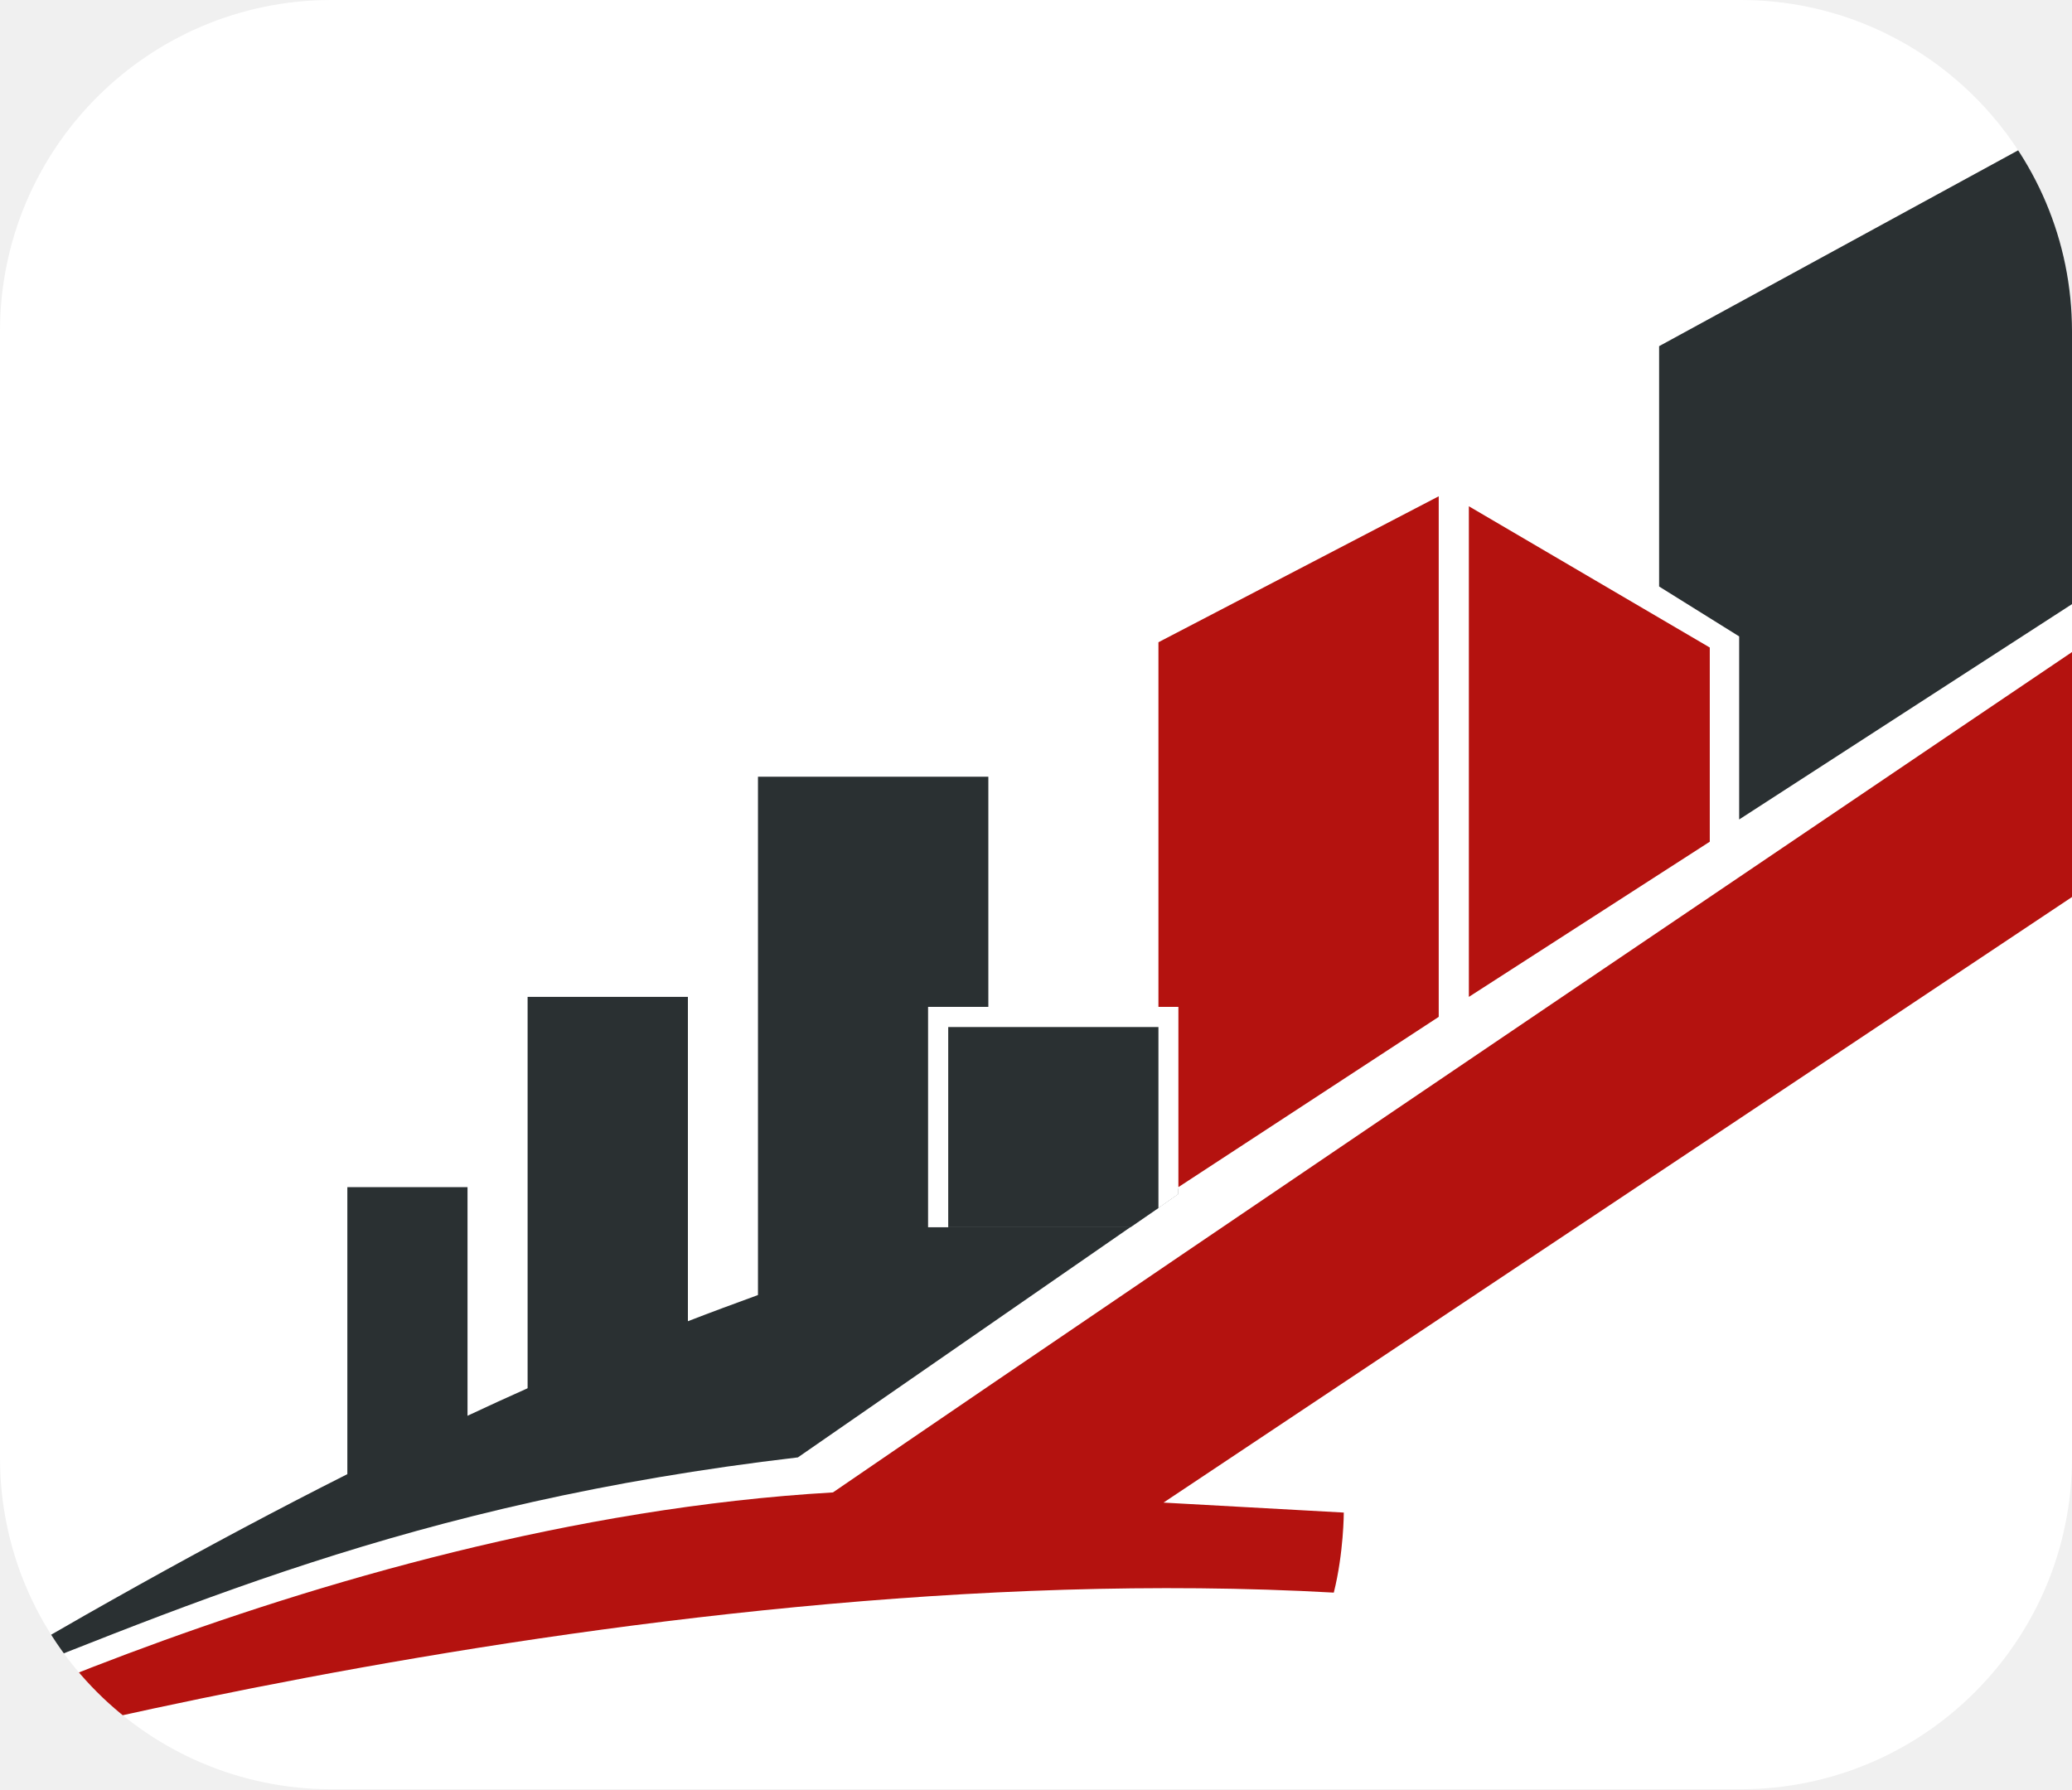
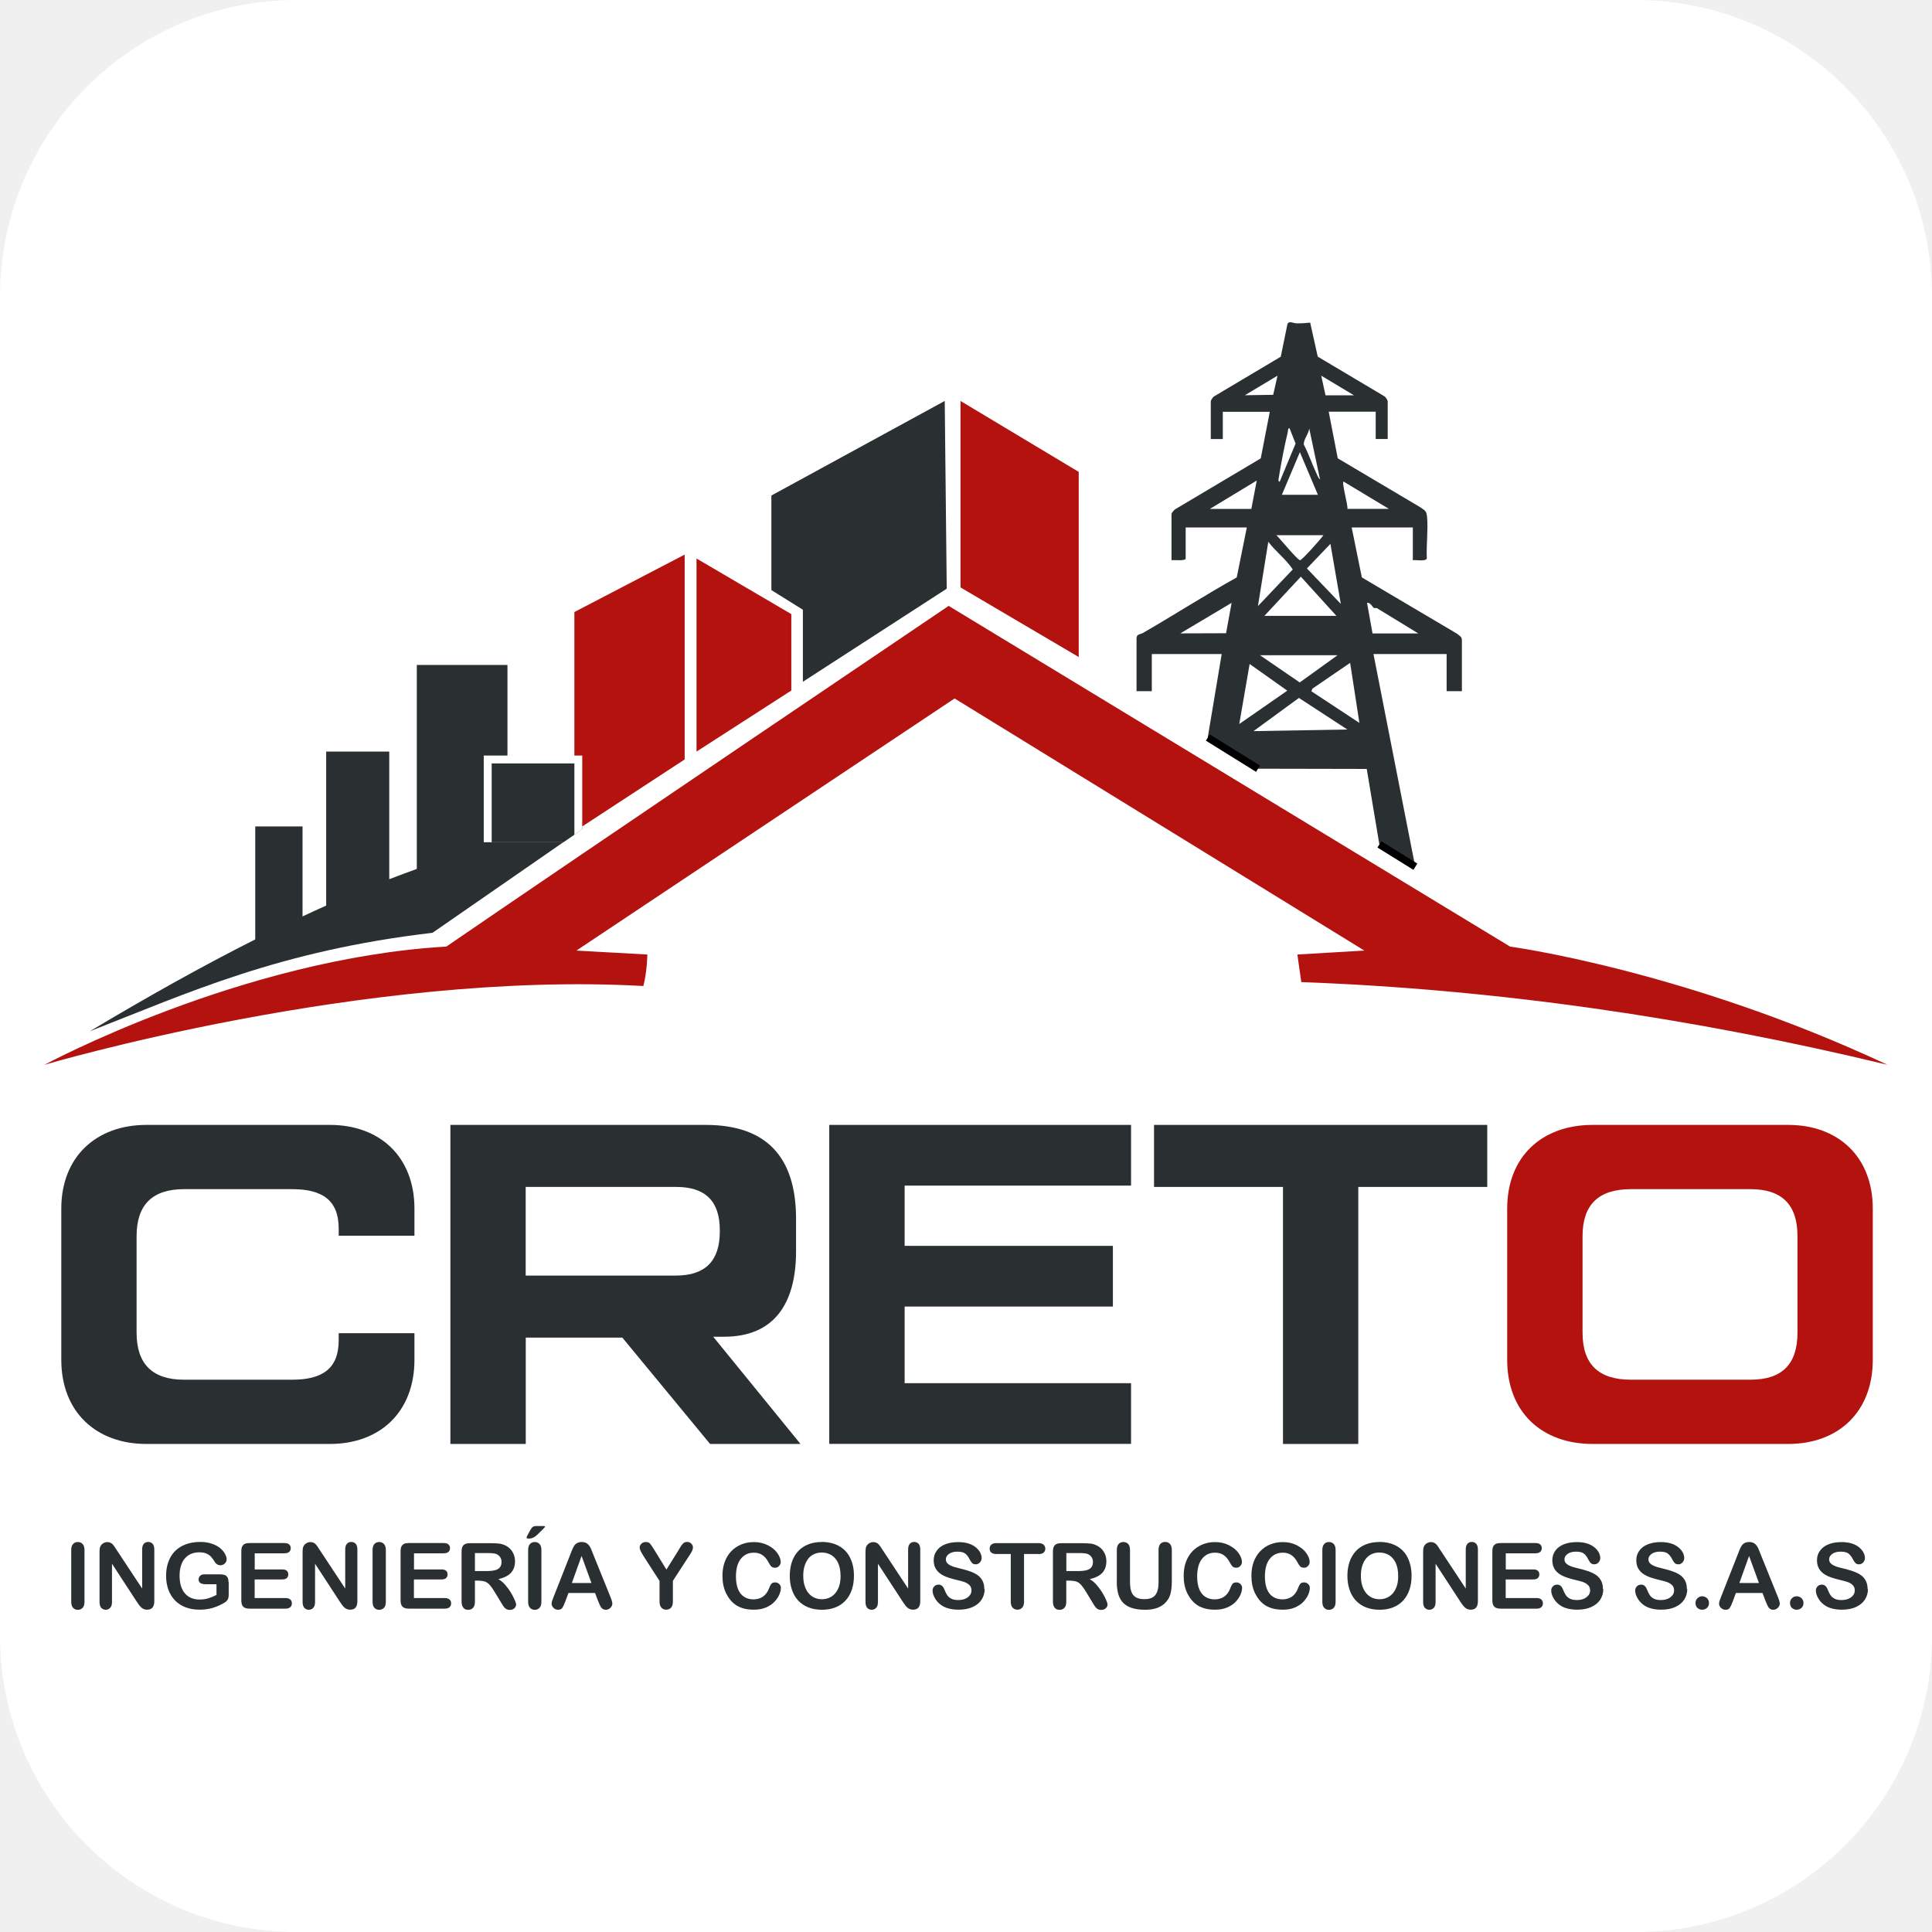
- <svg xmlns="http://www.w3.org/2000/svg" viewBox="10 5 110 95">
+ <svg xmlns="http://www.w3.org/2000/svg" viewBox="-6 -43.48 260.68 260.68">
+   <rect x="-6" y="-43.48" width="260.68" height="260.68" rx="40" fill="#ffffff" />
  <defs>
    <style>
      .cls-1 {
        fill: none;
        stroke: #000;
        stroke-miterlimit: 10;
      }

      .cls-2 {
        fill: #fff;
      }

      .cls-3 {
        fill: #2a3032;
      }

      .cls-4 {
        fill: #b4120f;
      }
    </style>
  </defs>
-   <clipPath id="favicon-round">
-     <rect x="10" y="5" width="110" height="95" rx="17.6" />
-   </clipPath>
-   <g clip-path="url(#favicon-round)">
-     <rect x="10" y="5" width="110" height="95" fill="#ffffff" />
+   <g id="Capa_1-2" data-name="Capa 1">
    <g>
-       <rect class="cls-3" x="50.24" y="46.24" width="12.23" height="27.64" />
-       <path class="cls-4" d="M169.58,89.03l-.53-3.72,9.04-.53-55.29-34.02-51.03,34.02,9.57.53s0,2.13-.53,4.25C43.06,87.44,0,100.19,0,100.19c0,0,26.58-14.35,54.22-15.95,18.61-12.76,67.78-45.97,67.78-45.97l75.75,45.97s23.7,3.19,50.92,15.95c-26.39-6.37-52.75-10.18-79.1-11.16Z" />
-       <path class="cls-3" d="M72.56,68.1c-.36.05-.71.1-1.06.15-2.98.43-5.99,1.03-9.04,1.79-.16.04-.33.08-.49.12-3.85.97-7.77,2.18-11.73,3.6-1.23.45-2.48.91-3.72,1.39-2.81,1.09-5.65,2.28-8.51,3.56-1.06.47-2.12.96-3.19,1.46-2.12.99-4.24,2.03-6.38,3.1-7.34,3.7-14.79,7.89-22.33,12.4,13.34-5.21,25.52-10.86,46.25-13.29l17.66-12.23,1.48-1.02,1.06-.74v-.3Z" />
-       <rect class="cls-3" x="28.44" y="68.03" width="6.38" height="15.42" />
-       <rect class="cls-3" x="38.01" y="57.93" width="8.51" height="21.8" />
-       <polygon class="cls-2" points="72.56 58.46 72.56 68.4 71.5 69.14 70.02 70.16 59.27 70.16 59.27 58.46 72.56 58.46" />
-       <polygon class="cls-3" points="71.5 59.53 71.5 69.14 70.02 70.16 60.34 70.16 60.34 59.53 71.5 59.53" />
-       <path class="cls-4" d="M71.5,39.1v19.36h1.06v9.57l13.82-9.04v-27.64l-14.88,7.75Z" />
-       <polygon class="cls-4" points="87.98 31.88 87.98 57.93 100.77 49.69 100.77 39.38 87.98 31.88" />
-       <polygon class="cls-3" points="98.08 23.38 98.08 36.14 102.33 38.79 102.33 48.51 121.74 35.95 121.47 10.62 98.08 23.38" />
-       <polygon class="cls-4" points="123.6 10.62 123.6 35.78 139.55 45.17 139.55 20.19 123.6 10.62" />
-       <path class="cls-3" d="M190.57,42.01l-12.82-7.58-1.37-6.74h8.25v4.42c.42-.08,1.74.21,1.89-.24-.09-1.8.19-3.82.03-5.59-.08-.86-.28-.86-.9-1.31l-11.15-6.61-1.22-6.29h6.34v3.68h1.62v-5.08c0-.15-.29-.62-.48-.7l-8.96-5.33-1.02-4.59c-.62.07-1.22.11-1.85.1-.43-.01-1.01-.39-1.22.1l-.9,4.4-8.96,5.33c-.19.08-.48.55-.48.7v5.08h1.62v-3.68h6.34l-1.22,6.29-11.59,6.89c-.12.1-.45.49-.45.58v6.26c.33-.04,1.91.14,1.91-.22v-4.19h8.25l-1.36,6.74c-4.27,2.38-8.39,5.03-12.63,7.48-.36.21-.89.14-.89.73v7.14h2.06v-5.01h9.43l-1.88,11.25,6.77,4.22,14.68.03,1.7,10.17,4.84,3.01-5.63-28.68h9.87v5.01h2.06v-6.85c0-.51-.27-.58-.69-.93ZM159.43,41.96l-6.17.02,6.92-4.12-.75,4.1ZM175.29,21.5l6.11,3.68h-5.6c.13-.33-.82-3.68-.51-3.68ZM173.51,29.9l1.4,8.1-4.57-4.78,3.17-3.32ZM169.52,34.33l4.8,5.29h-9.72l4.92-5.29ZM166.22,28.73h6.34c-.28.46-2.92,3.41-3.15,3.38-.39-.07-2.71-2.92-3.19-3.38ZM174.47,44.93l-5.1,3.67-5.36-3.67h10.46ZM176.68,9.86h-3.83l-.58-2.65,4.42,2.65ZM170.64,14.29l1.47,6.92c-.24-.17-.43-.69-.56-.98-.57-1.22-.99-2.51-1.62-3.7-.11-.66.7-1.53.72-2.24ZM169.39,17.53l2.43,5.75h-4.86l2.43-5.75ZM166.56,20.88c.3-1.9.74-4.15,1.19-6.03.04-.18.01-.58.24-.56l.82,2.08-2.14,5.14c-.28.03-.13-.46-.11-.62ZM161.95,9.86l4.42-2.65-.58,2.58-3.84.06ZM165.12,29.61c1,1.33,2.38,2.33,3.31,3.74l-4.7,4.95,1.4-8.69ZM157.24,25.19l6.33-3.83-.73,3.83h-5.6ZM162.61,46.11l5.08,3.6-6.48,4.5,1.4-8.1ZM163.13,55.17l6.13-4.48,6.53,4.26-12.67.22ZM170.94,49.79l.15-.36,5.08-3.47,1.25,8.1-6.48-4.27ZM179.19,41.97l-.74-4.11c.43-.1.78.61.91.69.08.05.43-.06.56.11l5.45,3.33h-6.18Z" />
-       <line class="cls-1" x1="163.74" y1="60.24" x2="156.97" y2="56.03" />
-       <line class="cls-1" x1="184.97" y1="73.46" x2="180.12" y2="70.45" />
+       <g>
+         <rect class="cls-3" x="50.24" y="46.24" width="12.23" height="27.64" />
+         <path class="cls-4" d="M169.58,89.03l-.53-3.72,9.04-.53-55.29-34.02-51.03,34.02,9.57.53s0,2.13-.53,4.25C43.06,87.44,0,100.19,0,100.19c0,0,26.58-14.35,54.22-15.95,18.61-12.76,67.78-45.97,67.78-45.97l75.75,45.97s23.7,3.19,50.92,15.95c-26.39-6.37-52.75-10.18-79.1-11.16Z" />
+         <path class="cls-3" d="M72.56,68.1c-.36.05-.71.1-1.06.15-2.98.43-5.99,1.03-9.04,1.79-.16.04-.33.08-.49.12-3.85.97-7.77,2.18-11.73,3.6-1.23.45-2.48.91-3.72,1.39-2.81,1.09-5.65,2.28-8.51,3.56-1.06.47-2.12.96-3.19,1.46-2.12.99-4.24,2.03-6.38,3.1-7.34,3.7-14.79,7.89-22.33,12.4,13.34-5.21,25.52-10.86,46.25-13.29l17.66-12.23,1.48-1.02,1.06-.74v-.3Z" />
+         <rect class="cls-3" x="28.44" y="68.03" width="6.38" height="15.42" />
+         <rect class="cls-3" x="38.01" y="57.93" width="8.51" height="21.8" />
+         <polygon class="cls-2" points="72.56 58.46 72.56 68.4 71.5 69.14 70.02 70.16 59.27 70.16 59.27 58.46 72.56 58.46" />
+         <polygon class="cls-3" points="71.5 59.53 71.5 69.14 70.02 70.16 60.34 70.16 60.34 59.53 71.5 59.53" />
+         <path class="cls-4" d="M71.5,39.1v19.36h1.06v9.57l13.82-9.04v-27.64l-14.88,7.75Z" />
+         <polygon class="cls-4" points="87.98 31.88 87.98 57.93 100.77 49.69 100.77 39.38 87.98 31.88" />
+         <polygon class="cls-3" points="98.08 23.38 98.08 36.14 102.33 38.79 102.33 48.51 121.74 35.95 121.47 10.62 98.08 23.38" />
+         <polygon class="cls-4" points="123.6 10.62 123.6 35.78 139.55 45.17 139.55 20.19 123.6 10.62" />
+         <path class="cls-3" d="M190.57,42.01l-12.82-7.58-1.37-6.74h8.25v4.42c.42-.08,1.74.21,1.89-.24-.09-1.8.19-3.82.03-5.59-.08-.86-.28-.86-.9-1.31l-11.15-6.61-1.22-6.29h6.34v3.68h1.62v-5.08c0-.15-.29-.62-.48-.7l-8.96-5.33-1.02-4.59c-.62.07-1.22.11-1.85.1-.43-.01-1.01-.39-1.22.1l-.9,4.4-8.96,5.33c-.19.08-.48.55-.48.7v5.08h1.62v-3.68h6.34l-1.22,6.29-11.59,6.89c-.12.1-.45.49-.45.58v6.26c.33-.04,1.91.14,1.91-.22v-4.19h8.25l-1.36,6.74c-4.27,2.38-8.39,5.03-12.63,7.48-.36.21-.89.14-.89.73v7.14h2.06v-5.01h9.43l-1.88,11.25,6.77,4.22,14.68.03,1.7,10.17,4.84,3.01-5.63-28.68h9.87v5.01h2.06v-6.85c0-.51-.27-.58-.69-.93ZM159.43,41.96l-6.17.02,6.92-4.12-.75,4.1ZM175.29,21.5l6.11,3.68h-5.6c.13-.33-.82-3.68-.51-3.68ZM173.51,29.9l1.4,8.1-4.57-4.78,3.17-3.32ZM169.52,34.33l4.8,5.29h-9.72l4.92-5.29ZM166.22,28.73h6.34c-.28.46-2.92,3.41-3.15,3.38-.39-.07-2.71-2.92-3.19-3.38ZM174.47,44.93l-5.1,3.67-5.36-3.67h10.46ZM176.68,9.86h-3.83l-.58-2.65,4.42,2.65ZM170.64,14.29l1.47,6.92c-.24-.17-.43-.69-.56-.98-.57-1.22-.99-2.51-1.62-3.7-.11-.66.7-1.53.72-2.24ZM169.39,17.53l2.43,5.75h-4.86l2.43-5.75ZM166.56,20.88c.3-1.9.74-4.15,1.19-6.03.04-.18.01-.58.24-.56l.82,2.08-2.14,5.14c-.28.03-.13-.46-.11-.62ZM161.95,9.86l4.42-2.65-.58,2.58-3.84.06ZM165.12,29.61c1,1.33,2.38,2.33,3.31,3.74l-4.7,4.95,1.4-8.69ZM157.24,25.19l6.33-3.83-.73,3.83h-5.6ZM162.61,46.11l5.08,3.6-6.48,4.5,1.4-8.1ZM163.13,55.17l6.13-4.48,6.53,4.26-12.67.22ZM170.94,49.79l.15-.36,5.08-3.47,1.25,8.1-6.48-4.27ZM179.19,41.97l-.74-4.11c.43-.1.78.61.91.69.08.05.43-.06.56.11l5.45,3.33h-6.18Z" />
+         <line class="cls-1" x1="163.74" y1="60.24" x2="156.97" y2="56.03" />
+         <line class="cls-1" x1="184.97" y1="73.46" x2="180.12" y2="70.45" />
+       </g>
+       <g>
+         <path class="cls-3" d="M13.75,151.35c-6.76,0-11.48-4.3-11.48-11.36v-20.39c0-7,4.72-11.3,11.48-11.3h24.75c6.76,0,11.42,4.3,11.42,11.3v3.65h-10.22v-.96c0-3.83-2.21-5.32-6.28-5.32h-14.59c-4.25,0-6.4,2.09-6.4,6.34v13.03c0,4.24,2.15,6.34,6.4,6.34h14.59c4.07,0,6.28-1.49,6.28-5.32v-.96h10.22v3.59c0,7.06-4.66,11.36-11.42,11.36H13.75Z" />
+         <path class="cls-3" d="M54.77,151.35v-43.05h34.44c8.13,0,12.2,4.25,12.2,12.68v4.36c0,7.11-2.99,11.54-9.69,11.54h-1.49l11.78,14.47h-12.2l-11.84-14.35h-13.03v14.35h-10.16ZM91.12,122.47c0-3.89-1.97-5.8-5.86-5.8h-20.33v11.96h20.27c3.95,0,5.92-1.97,5.92-5.92v-.24Z" />
+         <path class="cls-3" d="M105.89,108.3h40.72v8.19h-30.55v8.13h28.1v8.19h-28.1v10.34h30.55v8.19h-40.72v-43.05Z" />
+         <path class="cls-3" d="M167.11,116.67h-17.4v-8.37h44.96v8.37h-17.4v34.68h-10.16v-34.68Z" />
+         <path class="cls-4" d="M208.9,151.35c-6.88,0-11.54-4.3-11.54-11.36v-20.39c0-7,4.66-11.3,11.54-11.3h26.37c6.76,0,11.42,4.3,11.42,11.3v20.39c0,7.06-4.66,11.36-11.42,11.36h-26.37ZM236.53,123.31c0-4.24-2.09-6.34-6.34-6.34h-16.14c-4.36,0-6.52,2.09-6.52,6.34v13.03c0,4.24,2.15,6.34,6.52,6.34h16.14c4.25,0,6.34-2.09,6.34-6.34v-13.03Z" />
+       </g>
+       <g>
+         <path class="cls-3" d="M3.61,172.63v-6.97c0-.36.08-.63.25-.81.16-.18.38-.27.64-.27s.49.09.65.27c.17.18.25.45.25.82v6.97c0,.37-.08.64-.25.82-.17.18-.39.27-.65.27s-.47-.09-.64-.27c-.17-.18-.25-.46-.25-.82Z" />
+         <path class="cls-3" d="M9.74,165.65l3.44,5.21v-5.26c0-.34.07-.6.22-.77.15-.17.34-.26.59-.26s.46.09.61.26c.15.17.22.43.22.77v6.95c0,.78-.32,1.16-.96,1.16-.16,0-.31-.02-.43-.07-.13-.05-.25-.12-.36-.22-.11-.1-.22-.22-.31-.35-.1-.13-.19-.27-.29-.41l-3.36-5.15v5.18c0,.34-.08.59-.24.77-.16.17-.36.26-.6.26s-.46-.09-.61-.26c-.15-.18-.23-.43-.23-.76v-6.82c0-.29.03-.52.1-.68.08-.18.2-.33.38-.44s.37-.17.57-.17c.16,0,.3.03.41.08.11.05.22.12.3.21.09.09.17.2.27.34s.18.29.28.44Z" />
+         <path class="cls-3" d="M24.86,169.97v1.69c0,.23-.02.41-.07.54-.04.13-.13.26-.24.37-.12.11-.27.21-.46.31-.53.29-1.05.5-1.54.63s-1.03.2-1.62.2c-.68,0-1.3-.1-1.86-.31s-1.04-.51-1.43-.91c-.39-.4-.7-.88-.91-1.45-.21-.57-.32-1.2-.32-1.9s.1-1.32.31-1.89.51-1.06.9-1.45c.4-.4.88-.7,1.45-.91.57-.21,1.22-.32,1.94-.32.59,0,1.12.08,1.58.24.46.16.83.36,1.12.6.29.24.5.5.65.77.14.27.22.51.22.72,0,.23-.08.42-.25.58-.17.16-.37.24-.6.24-.13,0-.25-.03-.37-.09-.12-.06-.22-.14-.3-.25-.22-.35-.41-.61-.56-.78-.15-.18-.36-.33-.62-.45s-.59-.18-.99-.18-.78.07-1.11.21-.6.35-.84.62-.41.6-.53,1-.18.83-.18,1.31c0,1.04.24,1.84.71,2.39.48.56,1.14.84,1.99.84.41,0,.8-.05,1.17-.16.36-.11.73-.26,1.11-.46v-1.44h-1.39c-.33,0-.59-.05-.76-.15-.17-.1-.26-.27-.26-.51,0-.2.07-.36.21-.49.14-.13.34-.19.58-.19h2.03c.25,0,.46.02.63.07.17.04.31.14.42.3.11.15.16.38.16.69Z" />
+         <path class="cls-3" d="M32.4,166.11h-4.03v2.17h3.72c.27,0,.48.06.61.18.13.12.2.28.2.49s-.07.36-.2.49c-.13.13-.34.19-.62.19h-3.72v2.51h4.17c.28,0,.49.07.64.2s.21.3.21.52-.07.38-.21.51c-.14.13-.35.2-.64.2h-4.87c-.39,0-.67-.09-.84-.26-.17-.17-.26-.45-.26-.84v-6.65c0-.26.04-.47.11-.63.08-.16.2-.28.36-.36s.37-.11.62-.11h4.73c.29,0,.5.06.64.19.14.13.21.29.21.5s-.07.38-.21.5c-.14.13-.35.19-.64.19Z" />
+         <path class="cls-3" d="M37.14,165.65l3.44,5.21v-5.26c0-.34.07-.6.22-.77.15-.17.34-.26.59-.26s.46.09.61.26c.15.17.22.43.22.77v6.95c0,.78-.32,1.16-.96,1.16-.16,0-.31-.02-.43-.07-.13-.05-.25-.12-.36-.22-.11-.1-.22-.22-.31-.35-.1-.13-.19-.27-.29-.41l-3.36-5.15v5.18c0,.34-.08.59-.24.77-.16.17-.36.26-.6.26s-.46-.09-.61-.26c-.15-.18-.23-.43-.23-.76v-6.82c0-.29.03-.52.1-.68.08-.18.2-.33.38-.44s.37-.17.57-.17c.16,0,.3.03.41.08.11.05.22.12.3.21.09.09.17.2.27.34s.18.29.28.44Z" />
+         <path class="cls-3" d="M44.27,172.63v-6.97c0-.36.08-.63.25-.81.16-.18.38-.27.64-.27s.49.09.65.27c.17.18.25.45.25.82v6.97c0,.37-.08.64-.25.82-.17.18-.39.27-.65.27s-.47-.09-.64-.27c-.17-.18-.25-.46-.25-.82Z" />
+         <path class="cls-3" d="M53.89,166.11h-4.03v2.17h3.72c.27,0,.48.06.61.18.13.12.2.28.2.49s-.07.36-.2.49c-.13.13-.34.19-.62.19h-3.72v2.51h4.17c.28,0,.49.07.64.2s.21.3.21.52-.07.38-.21.51c-.14.13-.35.2-.64.2h-4.87c-.39,0-.67-.09-.84-.26-.17-.17-.26-.45-.26-.84v-6.65c0-.26.04-.47.11-.63.08-.16.2-.28.36-.36s.37-.11.62-.11h4.73c.29,0,.5.06.64.19.14.13.21.29.21.5s-.07.38-.21.5c-.14.13-.35.19-.64.19Z" />
+         <path class="cls-3" d="M58.71,169.79h-.63v2.84c0,.37-.08.65-.25.83-.16.18-.38.27-.65.27-.29,0-.51-.09-.66-.28-.16-.19-.24-.46-.24-.81v-6.8c0-.39.09-.67.26-.84.17-.17.45-.26.84-.26h2.91c.4,0,.75.02,1.03.05s.54.1.77.21c.28.12.52.28.74.5s.37.47.49.76c.11.29.17.59.17.91,0,.66-.19,1.19-.56,1.58-.37.39-.94.67-1.69.84.32.17.62.42.91.75.29.33.55.68.77,1.05.23.37.4.71.53,1.01.13.3.19.51.19.62s-.04.23-.11.35-.18.21-.3.27c-.13.07-.28.1-.45.1-.2,0-.37-.05-.51-.14-.14-.09-.25-.21-.35-.36-.1-.14-.23-.36-.4-.64l-.72-1.19c-.26-.44-.49-.77-.69-1-.2-.23-.41-.39-.62-.47-.21-.08-.47-.13-.79-.13ZM59.73,166.07h-1.65v2.43h1.6c.43,0,.79-.04,1.09-.11s.52-.2.67-.38.23-.43.23-.74c0-.25-.06-.46-.19-.65-.12-.19-.3-.33-.52-.42-.21-.09-.62-.13-1.24-.13Z" />
+         <path class="cls-3" d="M66.43,162.42h.81c.21,0,.31.03.31.09,0,.03-.11.16-.34.39-.23.23-.45.45-.68.66-.23.21-.39.34-.48.38-.23.12-.47.18-.74.18-.17,0-.26-.05-.26-.15,0-.07.05-.19.16-.36l.27-.51c.16-.29.29-.48.41-.56.12-.08.29-.12.53-.12ZM65.26,172.63v-6.97c0-.36.08-.63.25-.81.16-.18.38-.27.64-.27s.49.09.65.27c.17.18.25.45.25.82v6.97c0,.37-.08.64-.25.82-.17.18-.39.27-.65.27s-.47-.09-.64-.27c-.17-.18-.25-.46-.25-.82Z" />
+         <path class="cls-3" d="M74.71,172.57l-.42-1.11h-3.59l-.42,1.13c-.16.44-.31.74-.42.9-.12.15-.31.23-.57.23-.23,0-.42-.08-.6-.25-.17-.16-.26-.35-.26-.56,0-.12.02-.25.06-.37s.11-.31.2-.54l2.26-5.74c.06-.16.14-.36.23-.59.09-.23.19-.42.29-.58s.24-.28.4-.37c.17-.09.37-.14.62-.14s.46.05.62.14.3.22.4.36c.1.15.19.31.26.48.07.17.16.4.27.68l2.31,5.71c.18.43.27.75.27.95s-.09.39-.26.56c-.17.17-.38.26-.62.26-.14,0-.26-.03-.36-.08-.1-.05-.18-.12-.25-.21-.07-.09-.14-.22-.22-.4-.08-.18-.15-.34-.2-.47ZM71.16,170.11h2.64l-1.33-3.65-1.31,3.65Z" />
+         <path class="cls-3" d="M82.99,172.63v-2.8l-2.16-3.35c-.19-.3-.32-.54-.4-.71s-.12-.32-.12-.44c0-.21.08-.38.24-.53.16-.15.35-.22.59-.22.25,0,.43.07.56.21.13.14.32.42.57.83l1.65,2.68,1.67-2.68c.1-.16.18-.3.25-.42.07-.11.14-.22.23-.32.08-.1.17-.17.27-.23.1-.05.22-.08.37-.08.23,0,.41.07.56.22.15.15.23.32.23.51,0,.16-.04.31-.11.47s-.21.37-.39.65l-2.21,3.4v2.8c0,.37-.08.64-.25.82s-.38.27-.65.27-.48-.09-.65-.27c-.16-.18-.25-.45-.25-.82Z" />
+         <path class="cls-3" d="M99.36,170.77c0,.28-.07.59-.21.91-.14.33-.36.65-.65.96-.3.32-.68.57-1.14.77-.46.2-1,.3-1.62.3-.47,0-.89-.04-1.27-.13-.38-.09-.73-.23-1.04-.41-.31-.19-.6-.43-.86-.74-.23-.28-.43-.59-.6-.93-.16-.34-.29-.71-.37-1.1-.08-.39-.12-.8-.12-1.24,0-.71.1-1.35.31-1.91s.5-1.04.89-1.44.84-.7,1.36-.91c.52-.21,1.07-.31,1.66-.31.72,0,1.35.14,1.91.43.56.29.99.64,1.28,1.06s.45.82.45,1.19c0,.21-.07.39-.22.54-.14.16-.32.24-.52.24-.23,0-.4-.05-.52-.16s-.24-.3-.38-.56c-.23-.44-.51-.77-.82-.98-.32-.22-.7-.33-1.17-.33-.74,0-1.32.28-1.76.84-.44.56-.65,1.35-.65,2.38,0,.69.1,1.26.29,1.72.19.46.47.8.82,1.02.35.22.77.34,1.24.34.51,0,.95-.13,1.31-.38.36-.26.62-.63.81-1.12.08-.23.17-.42.28-.57s.29-.22.54-.22c.21,0,.4.07.55.22.15.15.23.33.23.55Z" />
+         <path class="cls-3" d="M104.86,164.57c.92,0,1.7.19,2.36.56.66.37,1.15.9,1.49,1.59.34.69.51,1.49.51,2.42,0,.68-.09,1.3-.28,1.86s-.46,1.04-.83,1.45-.82.72-1.36.94c-.54.22-1.16.33-1.85.33s-1.31-.11-1.86-.33c-.55-.22-1-.54-1.37-.94-.37-.41-.64-.89-.83-1.47-.19-.57-.28-1.19-.28-1.85s.1-1.3.29-1.87c.19-.57.48-1.05.85-1.45.37-.4.82-.7,1.35-.91.53-.21,1.13-.32,1.81-.32ZM107.41,169.12c0-.65-.1-1.21-.31-1.68-.21-.47-.51-.83-.9-1.08-.39-.24-.83-.36-1.34-.36-.36,0-.69.07-.99.2-.3.13-.57.33-.78.59-.22.26-.39.59-.52.99-.13.4-.19.85-.19,1.35s.06.96.19,1.36c.13.41.31.74.54,1.01.23.27.5.47.8.6.3.13.63.2.99.2.46,0,.88-.11,1.26-.34.38-.23.69-.58.92-1.06.23-.48.34-1.07.34-1.77Z" />
+         <path class="cls-3" d="M113.09,165.65l3.44,5.21v-5.26c0-.34.07-.6.22-.77.15-.17.34-.26.59-.26s.46.09.61.26c.15.17.22.43.22.77v6.95c0,.78-.32,1.16-.96,1.16-.16,0-.31-.02-.43-.07-.13-.05-.25-.12-.36-.22-.11-.1-.22-.22-.31-.35-.1-.13-.19-.27-.29-.41l-3.36-5.15v5.18c0,.34-.08.59-.24.77-.16.17-.36.26-.6.26s-.46-.09-.61-.26c-.15-.18-.23-.43-.23-.76v-6.82c0-.29.03-.52.1-.68.08-.18.2-.33.38-.44s.37-.17.57-.17c.16,0,.3.03.41.08.11.05.22.12.3.21.09.09.17.2.27.34s.18.29.28.44Z" />
+         <path class="cls-3" d="M126.86,170.91c0,.53-.14,1.02-.41,1.44-.28.43-.68.76-1.21,1-.53.24-1.16.36-1.89.36-.87,0-1.59-.16-2.16-.49-.4-.24-.73-.55-.98-.95s-.38-.78-.38-1.15c0-.22.08-.4.23-.56.15-.15.34-.23.58-.23.19,0,.35.06.48.18s.24.3.33.54c.11.28.23.52.36.71s.31.34.55.47c.24.12.55.18.93.18.53,0,.96-.12,1.29-.37.33-.25.5-.56.5-.93,0-.29-.09-.53-.27-.71-.18-.18-.41-.32-.69-.42s-.66-.2-1.14-.31c-.64-.15-1.17-.32-1.6-.52s-.77-.47-1.02-.81c-.25-.34-.38-.77-.38-1.28s.13-.92.4-1.3c.27-.38.65-.67,1.15-.87s1.09-.3,1.77-.3c.54,0,1.01.07,1.41.2s.72.31.99.54c.26.22.45.46.57.7.12.25.18.48.18.72,0,.21-.08.41-.23.58-.15.17-.34.26-.56.26-.21,0-.36-.05-.47-.15-.11-.1-.22-.27-.35-.5-.16-.33-.35-.59-.58-.78-.23-.19-.59-.28-1.09-.28-.46,0-.84.1-1.12.3-.28.2-.43.45-.43.73,0,.18.05.33.14.46.1.13.23.24.4.33s.34.16.51.22c.17.05.46.13.86.23.5.12.95.25,1.35.39.4.14.75.31,1.03.51.28.2.5.46.66.76.16.31.24.68.24,1.13Z" />
+         <path class="cls-3" d="M134.12,166.2h-1.95v6.42c0,.37-.08.64-.25.82-.17.18-.38.27-.64.27s-.48-.09-.65-.27-.25-.45-.25-.82v-6.42h-1.95c-.31,0-.53-.07-.68-.2-.15-.13-.22-.31-.22-.53s.08-.41.23-.54c.15-.13.38-.2.67-.2h5.69c.31,0,.54.07.69.21.15.14.23.32.23.54s-.08.4-.23.53c-.15.13-.38.2-.69.2Z" />
+         <path class="cls-3" d="M138.5,169.79h-.63v2.84c0,.37-.08.65-.25.83-.16.18-.38.27-.65.27-.29,0-.51-.09-.66-.28-.16-.19-.24-.46-.24-.81v-6.8c0-.39.09-.67.26-.84s.45-.26.84-.26h2.91c.4,0,.75.02,1.03.05.29.03.54.1.77.21.28.12.52.28.74.5.21.22.37.47.49.76.11.29.17.59.17.91,0,.66-.19,1.19-.56,1.58-.37.39-.94.67-1.69.84.32.17.62.42.91.75.29.33.55.68.78,1.05.23.37.4.71.53,1.01s.19.51.19.62-.04.23-.11.35c-.07.11-.18.21-.3.27-.13.07-.28.1-.45.1-.2,0-.37-.05-.51-.14-.14-.09-.25-.21-.35-.36-.1-.14-.23-.36-.4-.64l-.72-1.19c-.26-.44-.49-.77-.69-1s-.41-.39-.62-.47c-.21-.08-.47-.13-.79-.13ZM139.53,166.07h-1.65v2.43h1.6c.43,0,.79-.04,1.09-.11s.52-.2.67-.38.23-.43.23-.74c0-.25-.06-.46-.19-.65-.12-.19-.3-.33-.52-.42-.21-.09-.62-.13-1.24-.13Z" />
+         <path class="cls-3" d="M144.69,169.91v-4.25c0-.36.08-.63.24-.81.16-.18.38-.27.64-.27s.5.09.66.27c.16.18.24.45.24.81v4.35c0,.49.06.91.17,1.24.11.33.31.59.59.77.28.18.68.27,1.18.27.7,0,1.19-.19,1.48-.56.29-.37.43-.94.43-1.69v-4.38c0-.37.08-.64.24-.82.16-.18.38-.27.65-.27s.49.09.65.27c.17.18.25.45.25.82v4.25c0,.69-.07,1.27-.2,1.73-.13.46-.39.87-.76,1.22-.32.3-.7.51-1.12.65-.43.14-.92.21-1.5.21-.68,0-1.26-.07-1.75-.22-.49-.15-.89-.37-1.2-.68-.31-.31-.54-.7-.68-1.18-.14-.48-.22-1.05-.22-1.72Z" />
+         <path class="cls-3" d="M161.59,170.77c0,.28-.07.59-.21.91-.14.33-.36.65-.65.96-.3.32-.68.57-1.14.77-.46.2-1,.3-1.62.3-.47,0-.89-.04-1.27-.13-.38-.09-.73-.23-1.04-.41-.31-.19-.6-.43-.86-.74-.23-.28-.43-.59-.6-.93-.16-.34-.29-.71-.37-1.1s-.12-.8-.12-1.24c0-.71.1-1.35.31-1.91s.5-1.04.89-1.44c.39-.4.84-.7,1.36-.91.52-.21,1.07-.31,1.66-.31.72,0,1.35.14,1.91.43.56.29.99.64,1.28,1.06.3.42.45.82.45,1.19,0,.21-.07.39-.22.54-.14.16-.32.24-.52.24-.23,0-.4-.05-.52-.16-.11-.11-.24-.3-.38-.56-.23-.44-.51-.77-.82-.98-.32-.22-.7-.33-1.17-.33-.74,0-1.32.28-1.76.84s-.65,1.35-.65,2.38c0,.69.1,1.26.29,1.72.19.46.47.8.82,1.02.35.22.77.34,1.24.34.51,0,.95-.13,1.31-.38.36-.26.62-.63.81-1.12.08-.23.17-.42.28-.57.11-.15.29-.22.54-.22.21,0,.4.07.55.22.15.15.23.33.23.55Z" />
+         <path class="cls-3" d="M170.73,170.77c0,.28-.07.59-.21.91-.14.33-.36.65-.65.96-.3.32-.68.57-1.14.77-.46.2-1,.3-1.62.3-.47,0-.89-.04-1.27-.13-.38-.09-.73-.23-1.04-.41-.31-.19-.6-.43-.86-.74-.23-.28-.43-.59-.6-.93-.16-.34-.29-.71-.37-1.1s-.12-.8-.12-1.24c0-.71.1-1.35.31-1.91s.5-1.04.89-1.44c.39-.4.84-.7,1.36-.91.52-.21,1.07-.31,1.66-.31.72,0,1.35.14,1.91.43.56.29.99.64,1.28,1.06.3.42.45.82.45,1.19,0,.21-.07.39-.22.54-.14.16-.32.24-.52.24-.23,0-.4-.05-.52-.16-.11-.11-.24-.3-.38-.56-.23-.44-.51-.77-.82-.98-.32-.22-.7-.33-1.17-.33-.74,0-1.32.28-1.76.84s-.65,1.35-.65,2.38c0,.69.1,1.26.29,1.72.19.46.47.8.82,1.02.35.22.77.34,1.24.34.51,0,.95-.13,1.31-.38.36-.26.62-.63.81-1.12.08-.23.17-.42.28-.57.11-.15.29-.22.54-.22.21,0,.4.07.55.22.15.15.23.33.23.55Z" />
+         <path class="cls-3" d="M172.42,172.63v-6.97c0-.36.08-.63.25-.81.16-.18.38-.27.64-.27s.49.09.65.27c.17.18.25.45.25.82v6.97c0,.37-.08.64-.25.82s-.39.27-.65.27-.47-.09-.64-.27-.25-.46-.25-.82Z" />
+         <path class="cls-3" d="M180.1,164.57c.92,0,1.7.19,2.36.56.66.37,1.16.9,1.49,1.59s.51,1.49.51,2.42c0,.68-.09,1.3-.28,1.86s-.46,1.04-.83,1.45-.82.72-1.36.94c-.54.22-1.16.33-1.85.33s-1.31-.11-1.86-.33c-.55-.22-1-.54-1.37-.94-.37-.41-.64-.89-.83-1.47-.19-.57-.28-1.19-.28-1.85s.1-1.3.29-1.87c.2-.57.48-1.05.85-1.45.37-.4.82-.7,1.35-.91s1.13-.32,1.81-.32ZM182.65,169.12c0-.65-.1-1.21-.31-1.68-.21-.47-.51-.83-.9-1.08-.39-.24-.83-.36-1.34-.36-.36,0-.69.07-.99.2-.3.13-.56.33-.78.59-.22.26-.39.59-.52.99-.13.4-.19.85-.19,1.35s.06.96.19,1.36.31.74.54,1.01.5.47.8.6c.3.13.63.2.99.2.46,0,.88-.11,1.26-.34.38-.23.69-.58.92-1.06.23-.48.34-1.07.34-1.77Z" />
+         <path class="cls-3" d="M188.33,165.65l3.44,5.21v-5.26c0-.34.07-.6.22-.77.15-.17.34-.26.59-.26s.46.09.61.26c.15.17.22.43.22.77v6.95c0,.78-.32,1.16-.96,1.16-.16,0-.31-.02-.43-.07s-.25-.12-.36-.22c-.11-.1-.22-.22-.31-.35-.1-.13-.19-.27-.29-.41l-3.36-5.15v5.18c0,.34-.08.59-.24.77-.16.17-.36.26-.6.26s-.46-.09-.61-.26-.23-.43-.23-.76v-6.82c0-.29.03-.52.1-.68.08-.18.2-.33.38-.44.18-.11.37-.17.57-.17.16,0,.3.03.41.08.11.05.22.12.3.21.09.09.18.2.27.34.09.14.18.29.28.44Z" />
+         <path class="cls-3" d="M201.2,166.11h-4.03v2.17h3.72c.27,0,.48.06.61.18.13.12.2.28.2.49s-.07.36-.2.49c-.13.13-.34.19-.62.19h-3.72v2.51h4.17c.28,0,.49.07.64.2.14.13.21.3.21.52s-.07.38-.21.51c-.14.13-.35.2-.64.2h-4.87c-.39,0-.67-.09-.84-.26-.17-.17-.26-.45-.26-.84v-6.65c0-.26.04-.47.11-.63.08-.16.2-.28.36-.36.16-.07.37-.11.62-.11h4.73c.29,0,.5.06.64.19.14.13.21.29.21.5s-.07.38-.21.5c-.14.13-.35.19-.64.19Z" />
+         <path class="cls-3" d="M210.33,170.91c0,.53-.14,1.02-.41,1.44s-.68.76-1.21,1c-.53.24-1.16.36-1.89.36-.87,0-1.59-.16-2.16-.49-.4-.24-.73-.55-.98-.95s-.38-.78-.38-1.15c0-.22.08-.4.23-.56.15-.15.34-.23.58-.23.19,0,.35.06.48.18.13.12.24.3.33.54.11.28.23.52.36.71.13.19.31.34.55.47.24.12.55.18.93.18.53,0,.96-.12,1.29-.37.33-.25.5-.56.5-.93,0-.29-.09-.53-.27-.71-.18-.18-.41-.32-.69-.42-.28-.1-.66-.2-1.14-.31-.64-.15-1.17-.32-1.6-.52s-.77-.47-1.02-.81c-.25-.34-.38-.77-.38-1.28s.13-.92.4-1.3c.27-.38.65-.67,1.15-.87.5-.2,1.09-.3,1.77-.3.54,0,1.01.07,1.41.2s.72.31.99.54c.26.22.45.46.57.7s.18.48.18.72c0,.21-.08.41-.23.58-.15.17-.34.26-.56.26-.2,0-.36-.05-.47-.15-.11-.1-.22-.27-.35-.5-.16-.33-.35-.59-.58-.78-.23-.19-.59-.28-1.09-.28-.46,0-.84.1-1.12.3-.28.2-.43.45-.43.73,0,.18.05.33.14.46.1.13.23.24.4.33.17.09.34.16.51.22s.46.13.86.23c.5.12.95.25,1.35.39s.75.31,1.03.51c.28.2.5.46.66.76.16.31.24.68.24,1.13Z" />
+         <path class="cls-3" d="M221.66,170.91c0,.53-.14,1.02-.41,1.44s-.68.76-1.21,1c-.53.24-1.16.36-1.89.36-.87,0-1.59-.16-2.16-.49-.4-.24-.73-.55-.98-.95s-.38-.78-.38-1.15c0-.22.08-.4.23-.56.15-.15.34-.23.58-.23.19,0,.35.06.48.18.13.12.24.3.33.54.11.28.23.52.36.71.13.19.31.34.55.47.24.12.55.18.93.18.53,0,.96-.12,1.29-.37.33-.25.5-.56.5-.93,0-.29-.09-.53-.27-.71-.18-.18-.41-.32-.69-.42-.28-.1-.66-.2-1.14-.31-.64-.15-1.17-.32-1.6-.52s-.77-.47-1.02-.81c-.25-.34-.38-.77-.38-1.28s.13-.92.4-1.3c.27-.38.65-.67,1.15-.87.5-.2,1.09-.3,1.77-.3.54,0,1.01.07,1.41.2s.72.31.99.54c.26.22.45.46.57.7s.18.48.18.72c0,.21-.08.41-.23.58-.15.17-.34.26-.56.26-.2,0-.36-.05-.47-.15-.11-.1-.22-.27-.35-.5-.16-.33-.35-.59-.58-.78-.23-.19-.59-.28-1.09-.28-.46,0-.84.1-1.12.3-.28.2-.43.45-.43.73,0,.18.05.33.14.46.1.13.23.24.4.33.17.09.34.16.51.22s.46.13.86.23c.5.12.95.25,1.35.39s.75.31,1.03.51c.28.2.5.46.66.76.16.31.24.68.24,1.13Z" />
+         <path class="cls-3" d="M223.69,173.72c-.25,0-.46-.08-.65-.24-.18-.16-.27-.39-.27-.68,0-.25.09-.46.26-.63.17-.18.39-.27.64-.27s.47.09.65.26.27.39.27.64c0,.29-.09.51-.27.67s-.39.24-.63.24Z" />
+         <path class="cls-3" d="M232.23,172.57l-.42-1.11h-3.59l-.42,1.13c-.16.44-.31.74-.42.9s-.31.23-.57.23c-.23,0-.42-.08-.6-.25s-.26-.35-.26-.56c0-.12.02-.25.06-.37.04-.13.11-.31.2-.54l2.26-5.74c.06-.16.14-.36.23-.59.09-.23.19-.42.29-.58s.24-.28.4-.37c.17-.09.37-.14.62-.14s.46.05.62.14.3.22.4.36c.1.15.19.31.26.48.07.17.16.4.27.68l2.31,5.71c.18.43.27.75.27.95s-.09.39-.26.56-.38.26-.62.26c-.14,0-.26-.03-.36-.08-.1-.05-.18-.12-.25-.21-.07-.09-.14-.22-.22-.4s-.15-.34-.2-.47ZM228.69,170.11h2.64l-1.33-3.65-1.31,3.65Z" />
+         <path class="cls-3" d="M236.44,173.72c-.25,0-.46-.08-.65-.24-.18-.16-.27-.39-.27-.68,0-.25.09-.46.26-.63.17-.18.39-.27.64-.27s.47.09.65.26.27.39.27.64c0,.29-.09.51-.27.67s-.39.24-.63.24Z" />
+         <path class="cls-3" d="M246.04,170.91c0,.53-.14,1.02-.41,1.44s-.68.76-1.21,1c-.53.24-1.16.36-1.89.36-.87,0-1.59-.16-2.16-.49-.4-.24-.73-.55-.98-.95s-.38-.78-.38-1.15c0-.22.08-.4.23-.56.15-.15.34-.23.58-.23.19,0,.35.06.48.18.13.12.24.3.33.54.11.28.23.52.36.71.13.19.31.34.55.47.24.12.55.18.93.18.53,0,.96-.12,1.29-.37.33-.25.5-.56.5-.93,0-.29-.09-.53-.27-.71-.18-.18-.41-.32-.69-.42-.28-.1-.66-.2-1.14-.31-.64-.15-1.17-.32-1.6-.52s-.77-.47-1.02-.81c-.25-.34-.38-.77-.38-1.28s.13-.92.4-1.3c.27-.38.65-.67,1.15-.87.5-.2,1.09-.3,1.77-.3.54,0,1.01.07,1.41.2s.72.31.99.54c.26.22.45.46.57.7s.18.48.18.72c0,.21-.08.41-.23.58-.15.17-.34.26-.56.26-.2,0-.36-.05-.47-.15-.11-.1-.22-.27-.35-.5-.16-.33-.35-.59-.58-.78-.23-.19-.59-.28-1.09-.28-.46,0-.84.1-1.12.3-.28.2-.43.45-.43.73,0,.18.05.33.14.46.1.13.23.24.4.33.17.09.34.16.51.22s.46.13.86.23c.5.12.95.25,1.35.39s.75.31,1.03.51c.28.2.5.46.66.76.16.31.24.68.24,1.13Z" />
+       </g>
    </g>
  </g>
</svg>
